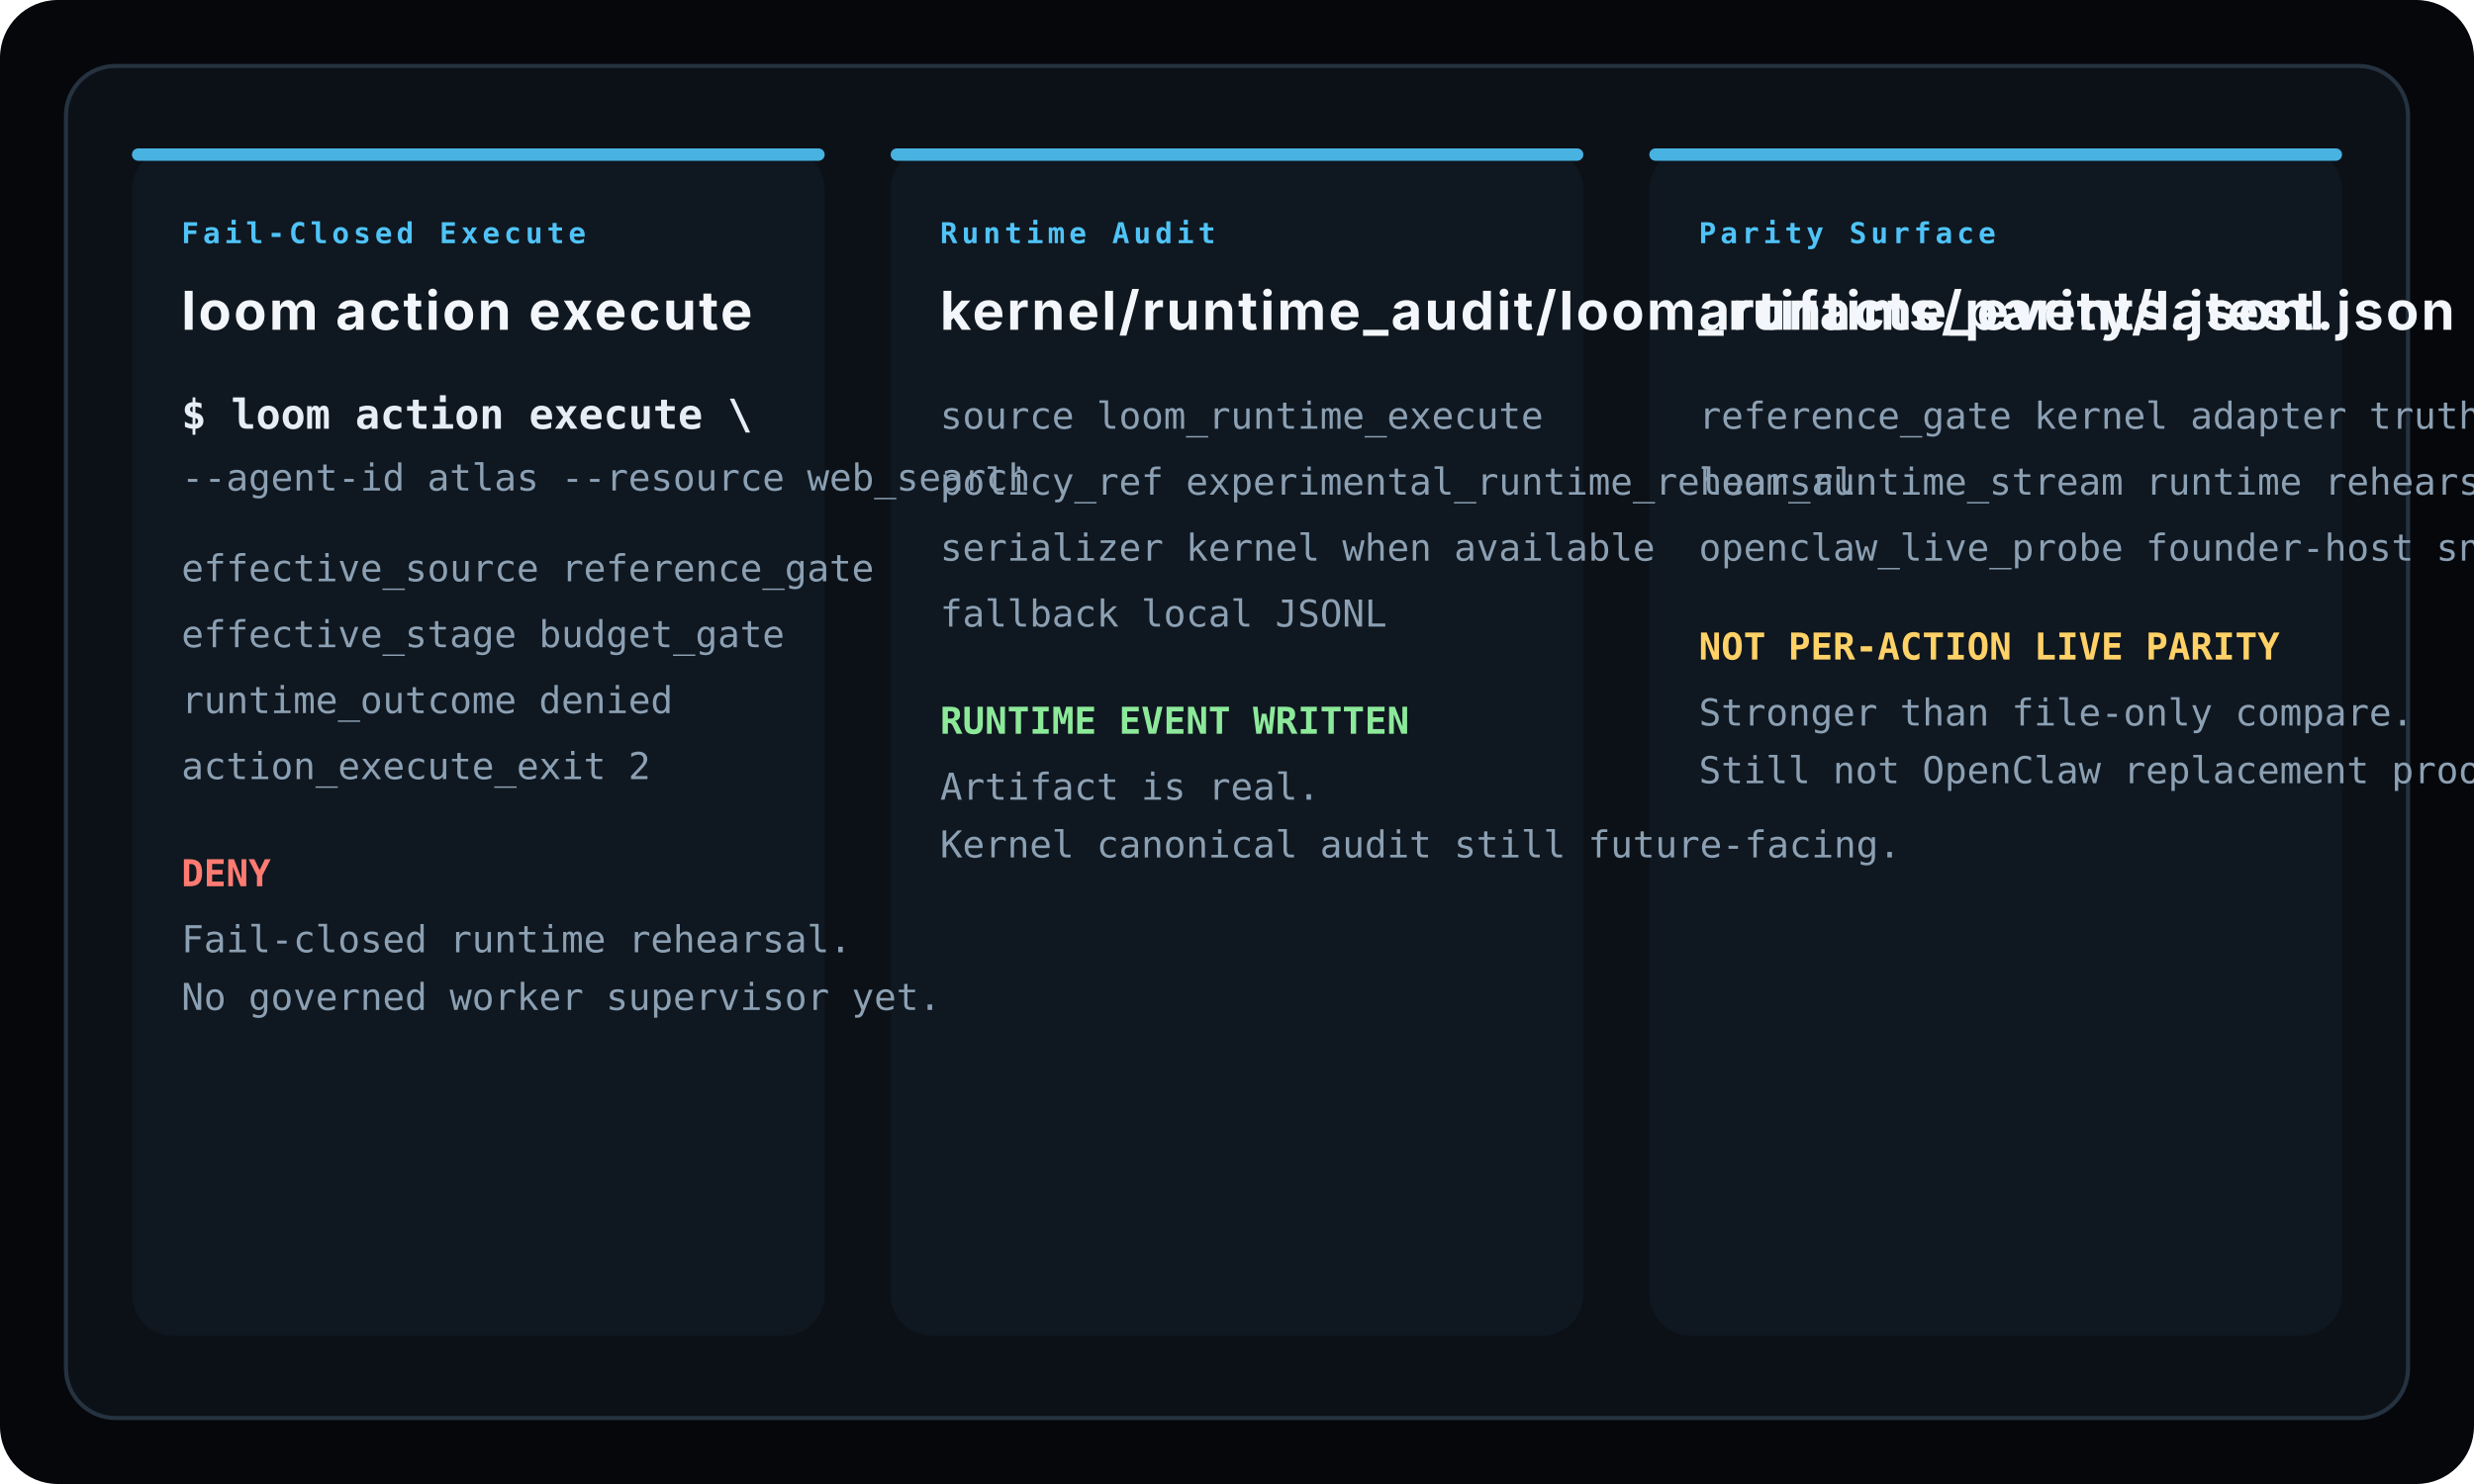
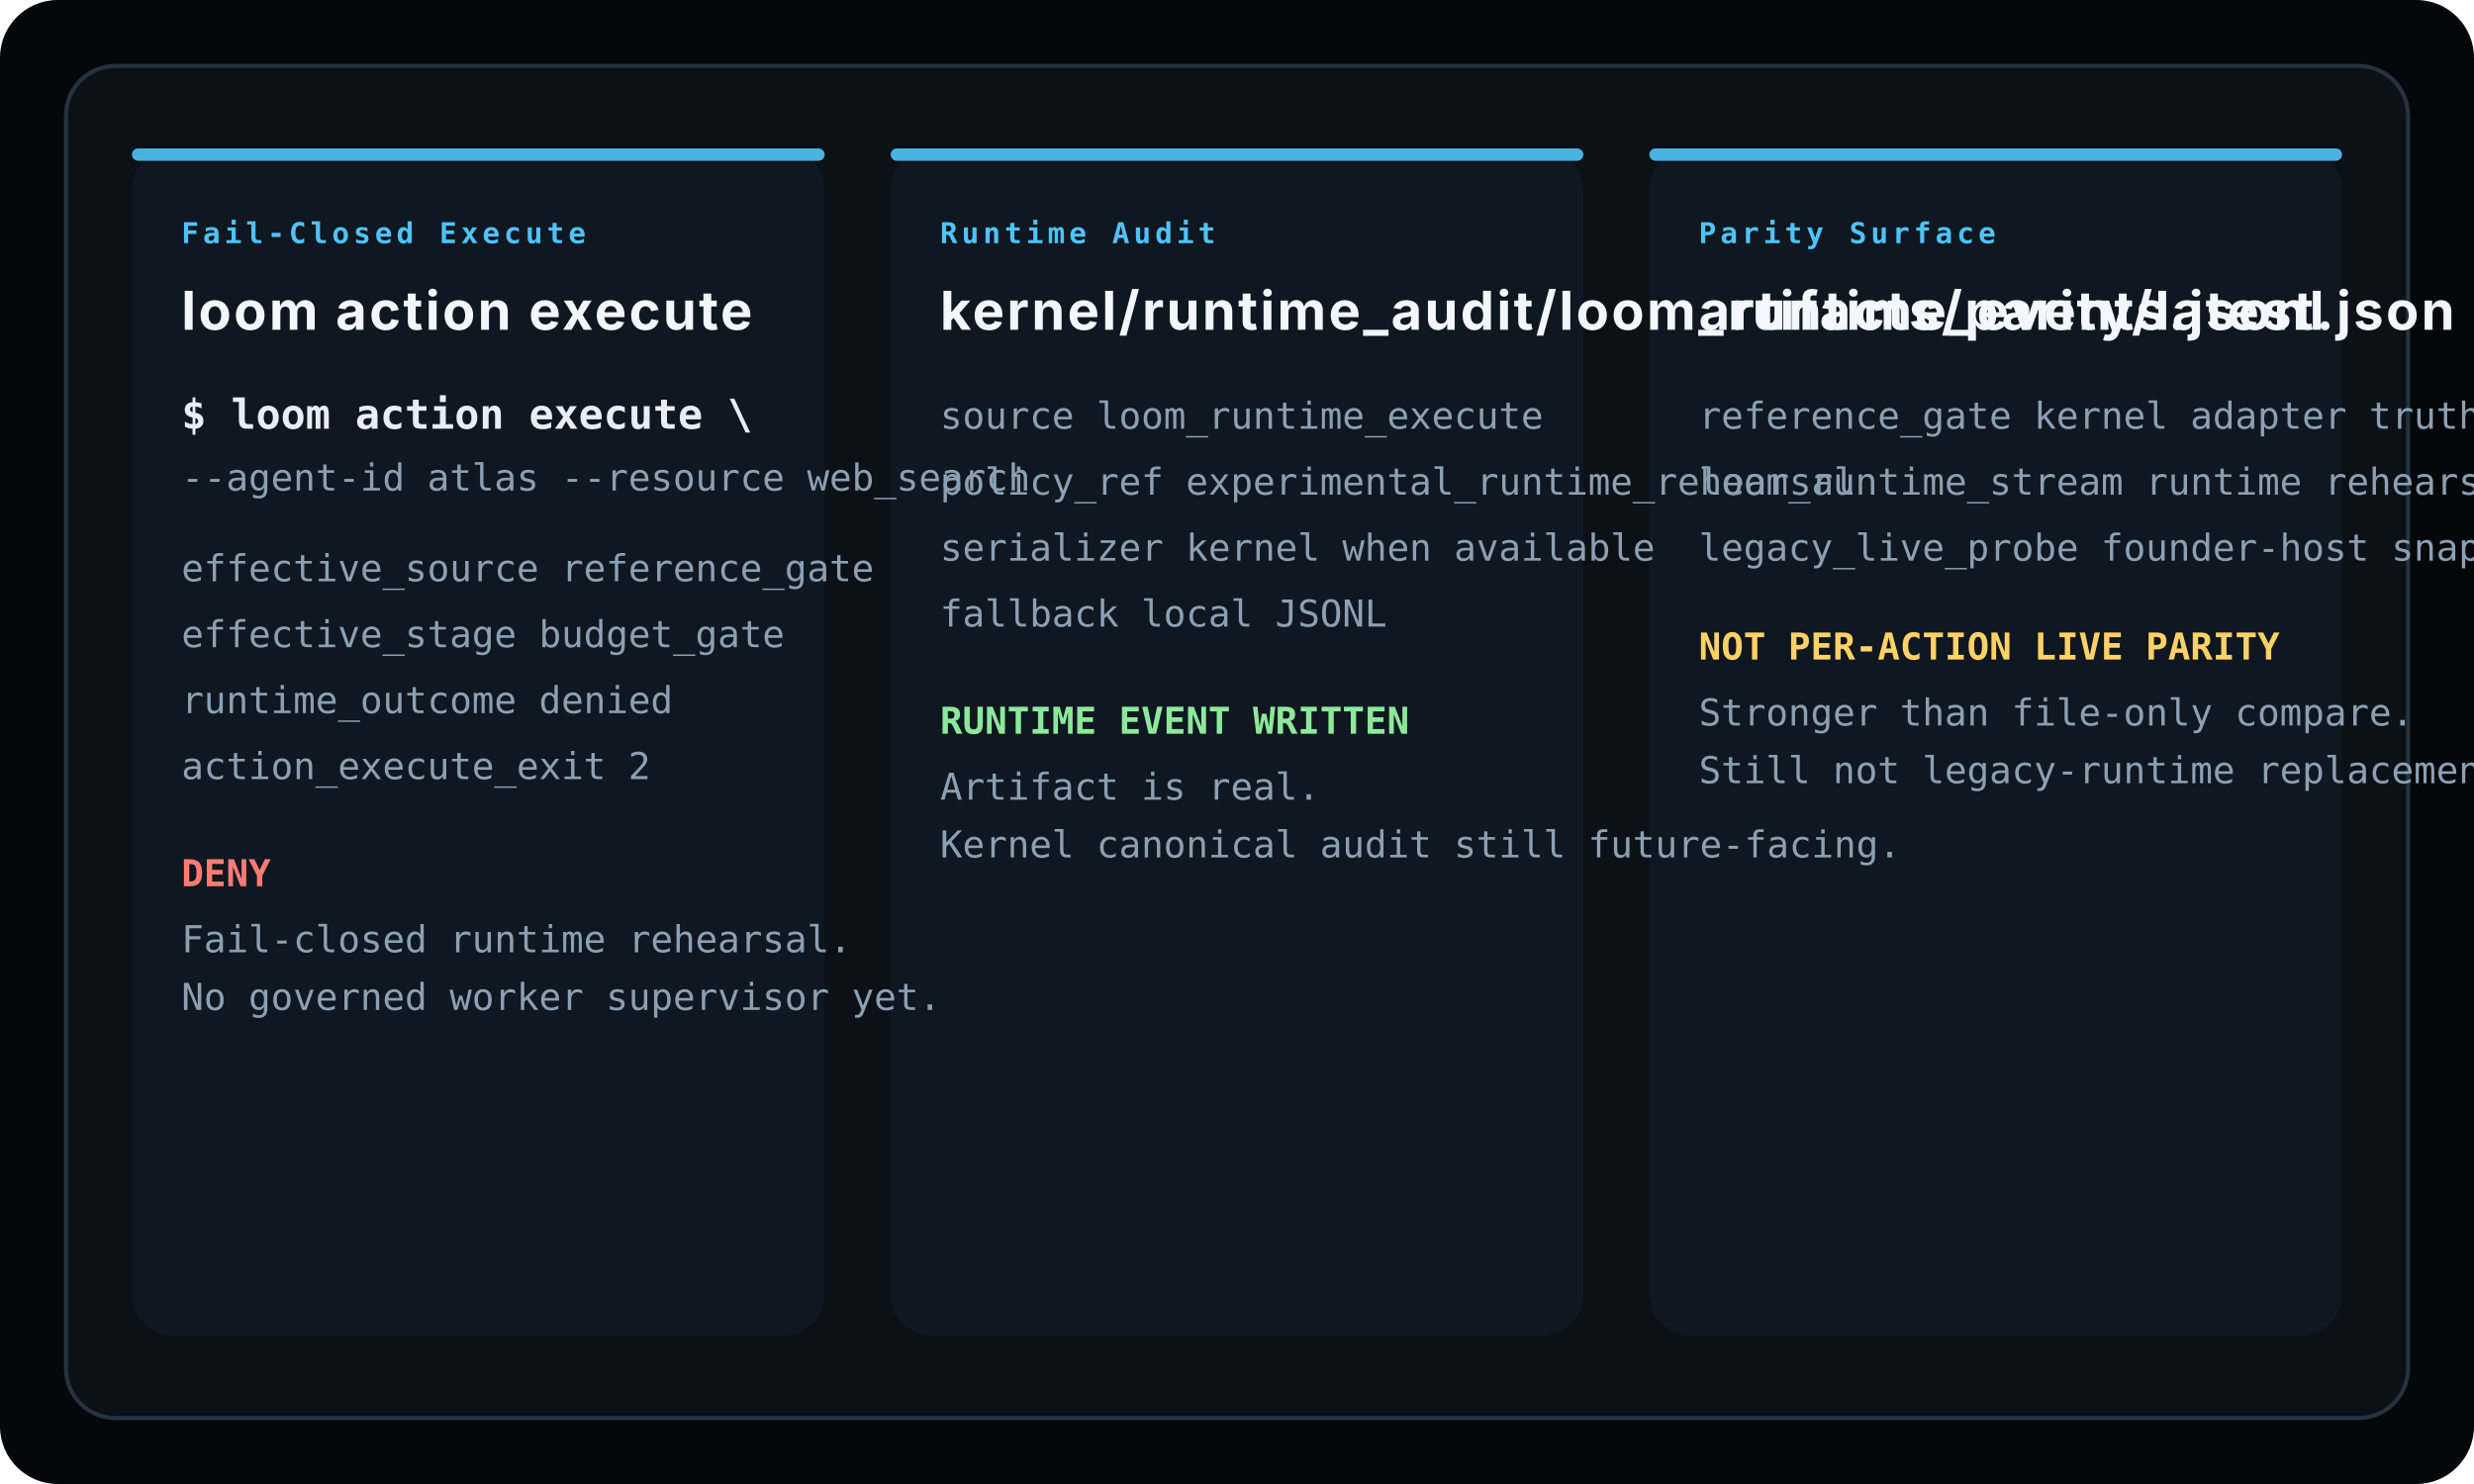
<svg xmlns="http://www.w3.org/2000/svg" viewBox="0 0 1200 720" role="img" aria-labelledby="title desc">
  <defs>
    <style>
      .bg { fill: #05070b; }
      .panel { fill: #0c1117; stroke: #253240; stroke-width: 2; }
      .soft { fill: #0f1720; }
      .line { fill: #e6edf5; font: 600 20px/1 'JetBrains Mono', monospace; }
      .body { fill: #8ca0b3; font: 500 18px/1.45 'JetBrains Mono', monospace; }
      .title { fill: #f3f7fb; font: 700 26px/1 'Space Grotesk', Inter, sans-serif; letter-spacing: 1.2px; }
      .tag { fill: #4fc3f7; font: 700 14px/1 'JetBrains Mono', monospace; letter-spacing: 2px; text-transform: uppercase; }
      .ok { fill: #8ce99a; font: 700 18px/1 'JetBrains Mono', monospace; }
      .warn { fill: #ffd166; font: 700 18px/1 'JetBrains Mono', monospace; }
      .deny { fill: #ff7b72; font: 700 18px/1 'JetBrains Mono', monospace; }
      .rail { fill: #4fc3f7; opacity: .9; }
    </style>
  </defs>
  <rect class="bg" width="1200" height="720" rx="28" />
  <rect class="panel" x="32" y="32" width="1136" height="656" rx="24" />
  <rect class="soft" x="64" y="72" width="336" height="576" rx="20" />
  <rect class="soft" x="432" y="72" width="336" height="576" rx="20" />
  <rect class="soft" x="800" y="72" width="336" height="576" rx="20" />
  <rect class="rail" x="64" y="72" width="336" height="6" rx="3" />
  <rect class="rail" x="432" y="72" width="336" height="6" rx="3" />
  <rect class="rail" x="800" y="72" width="336" height="6" rx="3" />
  <text x="88" y="118" class="tag">Fail-Closed Execute</text>
  <text x="88" y="160" class="title">loom action execute</text>
  <text x="88" y="208" class="line">$ loom action execute \</text>
  <text x="88" y="238" class="body">  --agent-id atlas --resource web_search</text>
  <text x="88" y="282" class="body">effective_source      reference_gate</text>
  <text x="88" y="314" class="body">effective_stage       budget_gate</text>
  <text x="88" y="346" class="body">runtime_outcome       denied</text>
  <text x="88" y="378" class="body">action_execute_exit   2</text>
  <text x="88" y="430" class="deny">DENY</text>
  <text x="88" y="462" class="body">Fail-closed runtime rehearsal.</text>
  <text x="88" y="490" class="body">No governed worker supervisor yet.</text>
  <text x="456" y="118" class="tag">Runtime Audit</text>
  <text x="456" y="160" class="title">kernel/runtime_audit/loom_runtime_events.jsonl</text>
  <text x="456" y="208" class="body">source                loom_runtime_execute</text>
  <text x="456" y="240" class="body">policy_ref            experimental_runtime_rehearsal</text>
  <text x="456" y="272" class="body">serializer            kernel when available</text>
  <text x="456" y="304" class="body">fallback              local JSONL</text>
  <text x="456" y="356" class="ok">RUNTIME EVENT WRITTEN</text>
  <text x="456" y="388" class="body">Artifact is real.</text>
  <text x="456" y="416" class="body">Kernel canonical audit still future-facing.</text>
  <text x="824" y="118" class="tag">Parity Surface</text>
  <text x="824" y="160" class="title">artifacts/parity/latest.json</text>
  <text x="824" y="208" class="body">reference_gate        kernel adapter truth</text>
  <text x="824" y="240" class="body">loom_runtime_stream   runtime rehearsal truth</text>
-   <text x="824" y="272" class="body">openclaw_live_probe   founder-host snapshot</text>
+   <text x="824" y="272" class="body">legacy_live_probe   founder-host snapshot</text>
  <text x="824" y="320" class="warn">NOT PER-ACTION LIVE PARITY</text>
  <text x="824" y="352" class="body">Stronger than file-only compare.</text>
-   <text x="824" y="380" class="body">Still not OpenClaw replacement proof.</text>
+   <text x="824" y="380" class="body">Still not legacy-runtime replacement proof.</text>
</svg>
